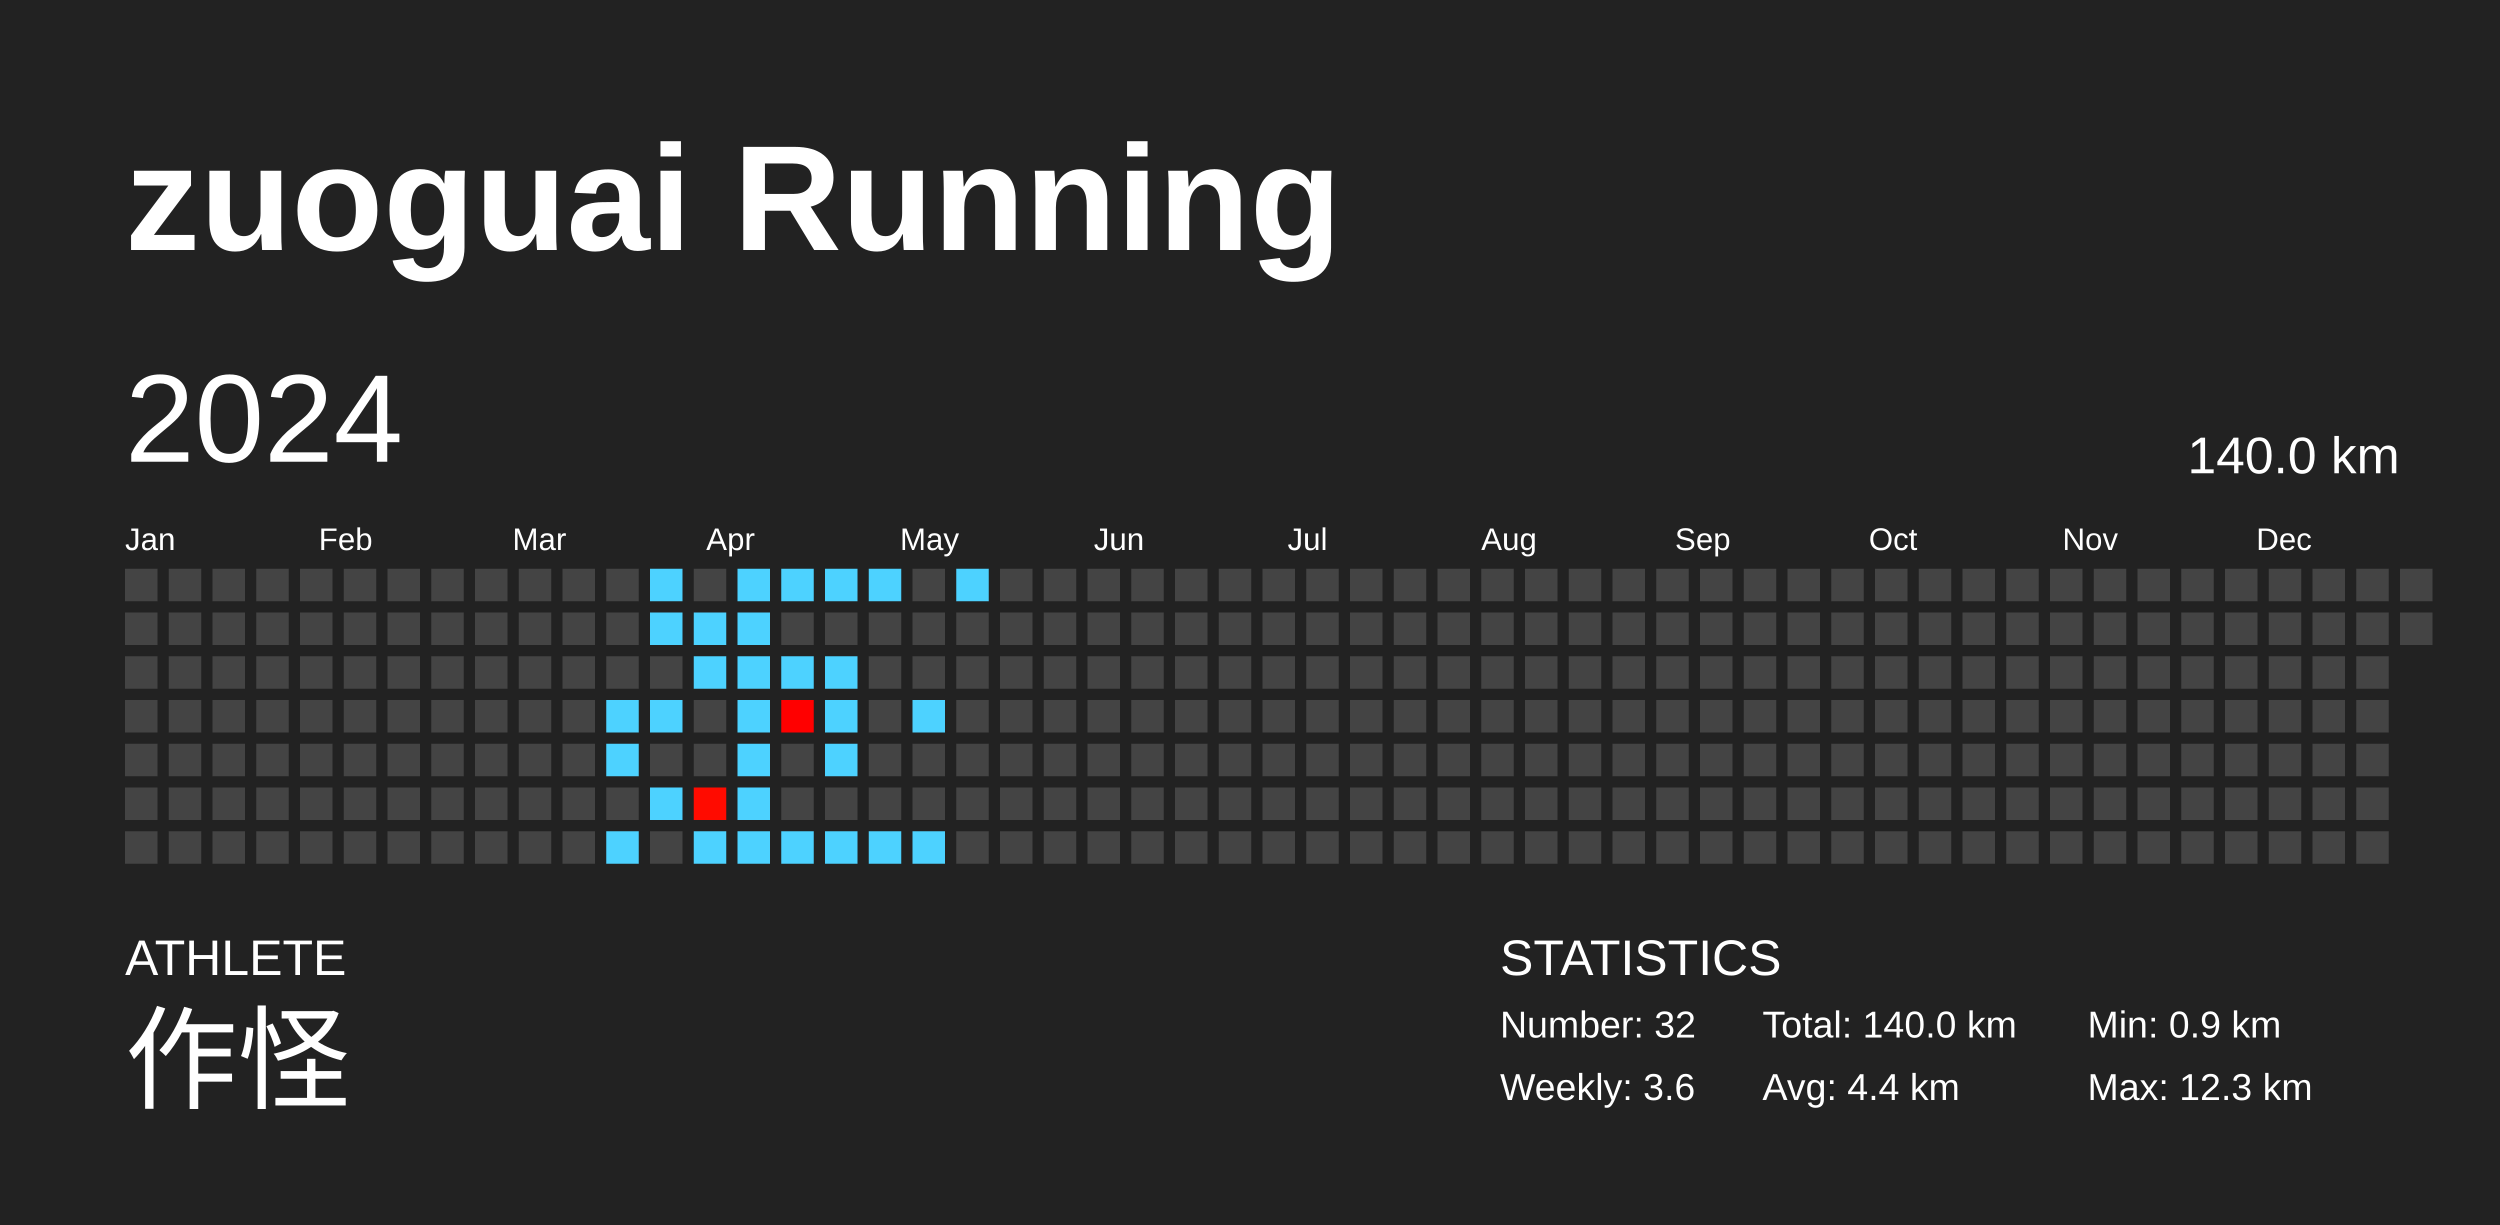
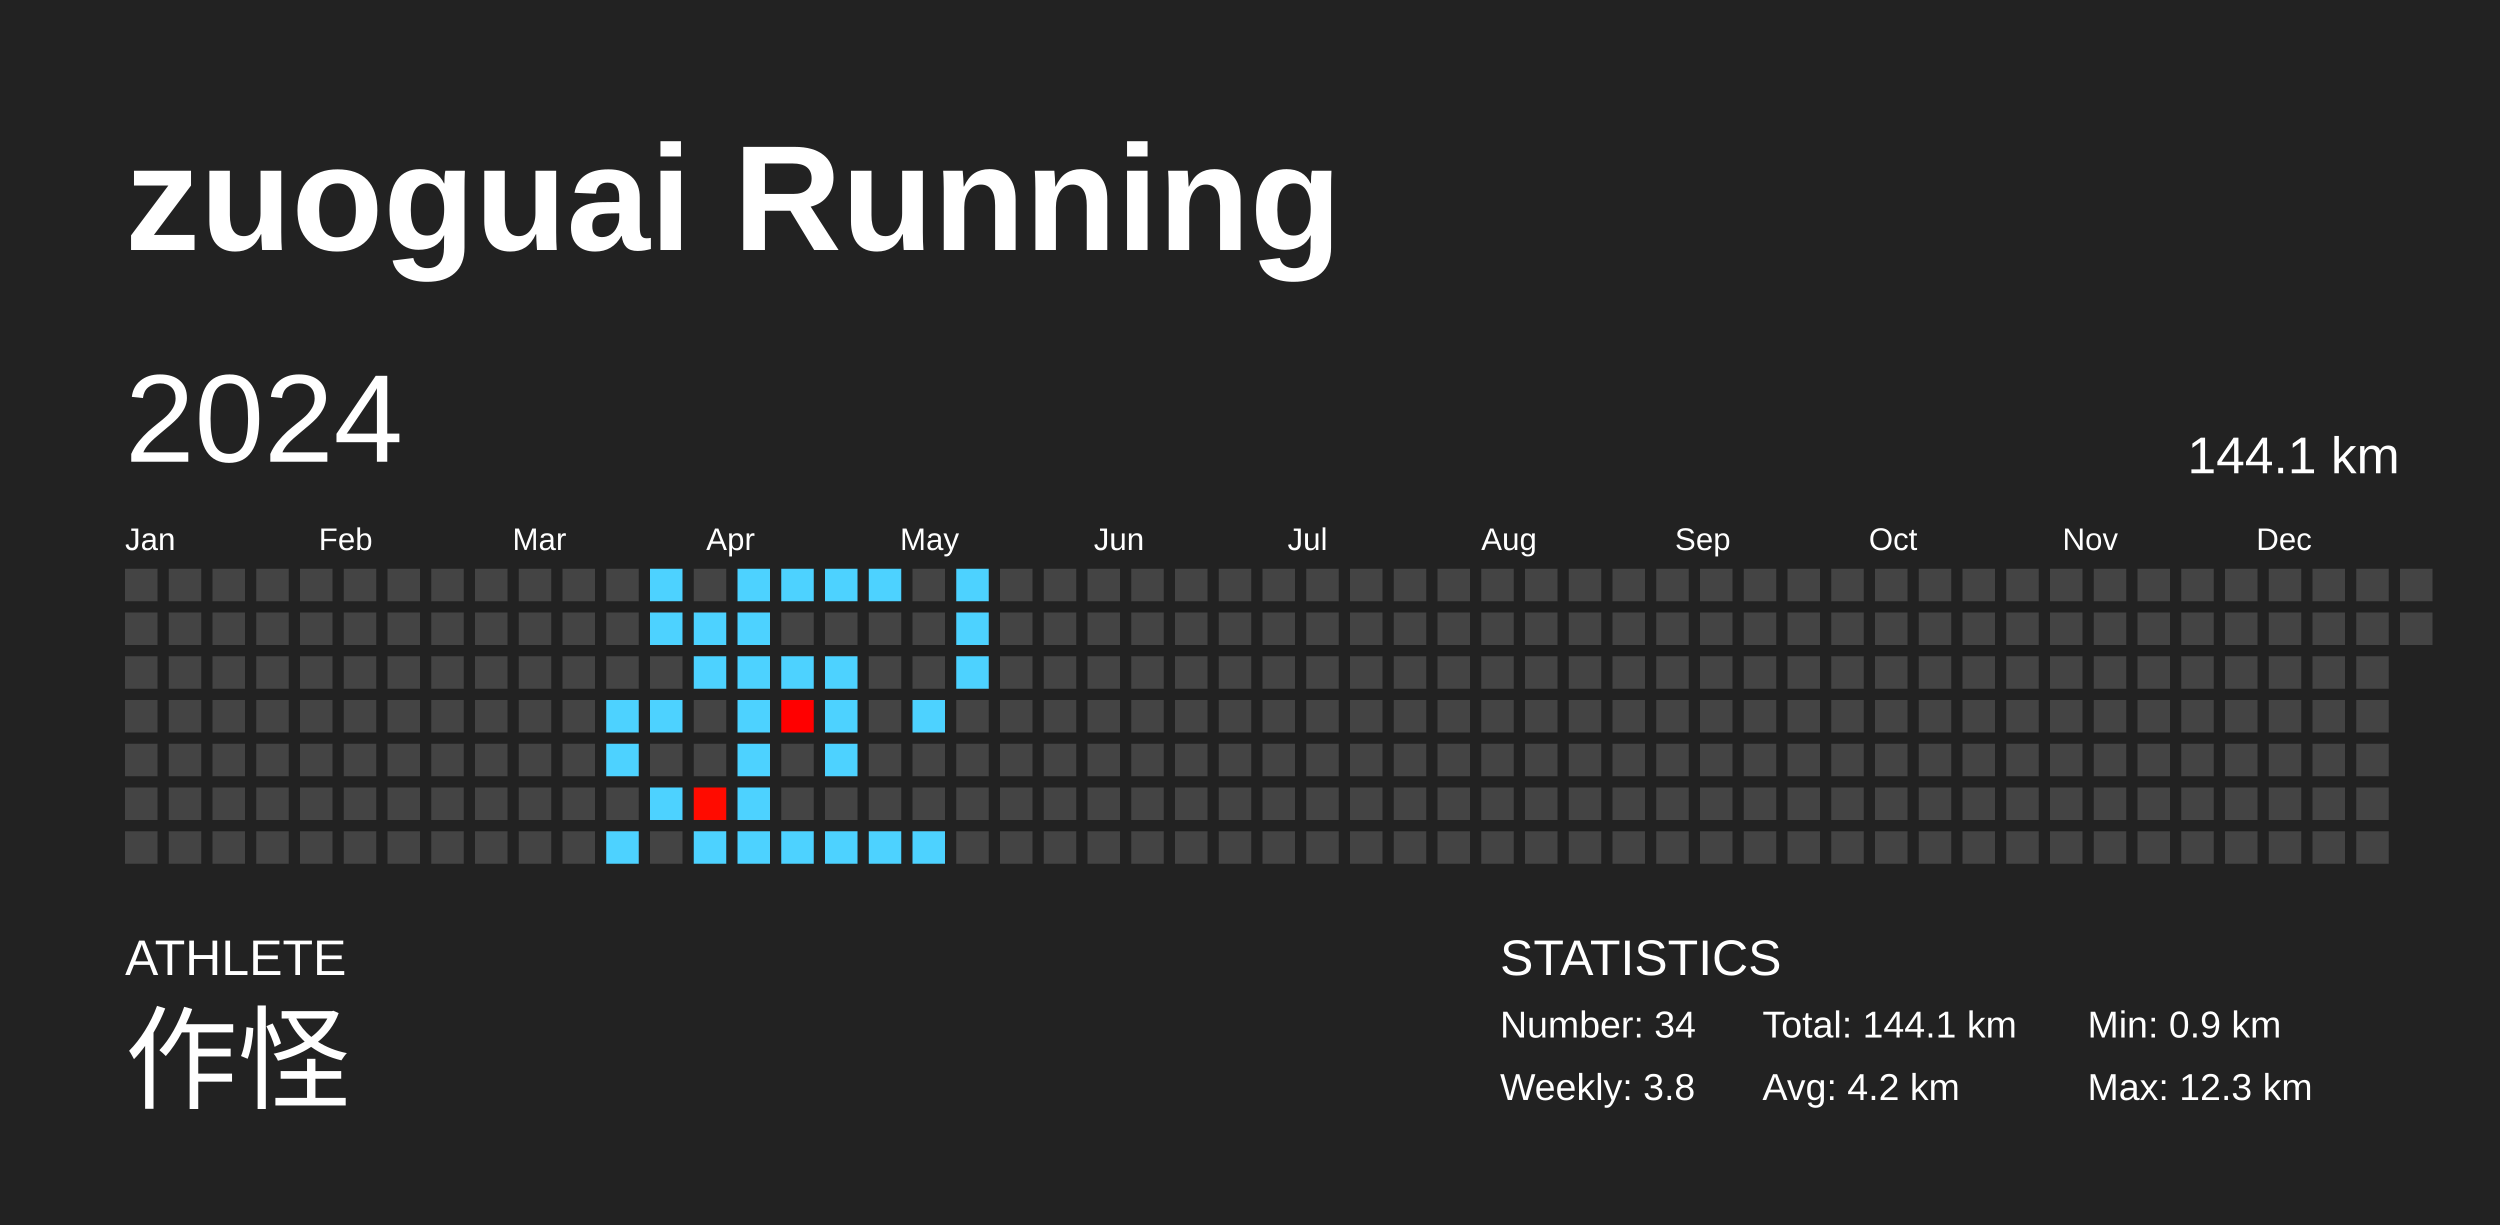
<svg xmlns="http://www.w3.org/2000/svg" baseProfile="full" height="98mm" version="1.1" viewBox="0,0,200,98" width="200mm">
  <defs />
  <rect fill="#222222" height="98" width="200" x="0" y="0" />
  <text fill="#FFFFFF" style="font-size:12px; font-family:Arial; font-weight:bold;" x="10" y="20">zuoguai Running</text>
  <text fill="#FFFFFF" style="font-size:4px; font-family:Arial" x="10" y="78">ATHLETE</text>
  <text fill="#FFFFFF" style="font-size:9px; font-family:Arial" x="10" y="88">作怪</text>
  <text fill="#FFFFFF" style="font-size:4px; font-family:Arial" x="120" y="78">STATISTICS</text>
-   <text fill="#FFFFFF" style="font-size:3px; font-family:Arial" x="120" y="83">Number: 32</text>
-   <text fill="#FFFFFF" style="font-size:3px; font-family:Arial" x="120" y="88">Weekly: 3.6</text>
-   <text fill="#FFFFFF" style="font-size:3px; font-family:Arial" x="141" y="83">Total: 140.0 km</text>
-   <text fill="#FFFFFF" style="font-size:3px; font-family:Arial" x="141" y="88">Avg: 4.4 km</text>
+   <text fill="#FFFFFF" style="font-size:3px; font-family:Arial" x="120" y="83">Number: 34</text>
+   <text fill="#FFFFFF" style="font-size:3px; font-family:Arial" x="120" y="88">Weekly: 3.8</text>
+   <text fill="#FFFFFF" style="font-size:3px; font-family:Arial" x="141" y="83">Total: 144.1 km</text>
+   <text fill="#FFFFFF" style="font-size:3px; font-family:Arial" x="141" y="88">Avg: 4.2 km</text>
  <text fill="#FFFFFF" style="font-size:3px; font-family:Arial" x="167" y="83">Min: 0.9 km</text>
  <text fill="#FFFFFF" style="font-size:3px; font-family:Arial" x="167" y="88">Max: 12.3 km</text>
  <text dominant-baseline="hanging" fill="#FFFFFF" style="font-size:10.0px; font-family:Arial;" x="10" y="30">2024</text>
-   <text dominant-baseline="hanging" fill="#FFFFFF" style="font-size:4.125px; font-family:Arial;" x="175" y="35">140.0 km</text>
+   <text dominant-baseline="hanging" fill="#FFFFFF" style="font-size:4.125px; font-family:Arial;" x="175" y="35">144.1 km</text>
  <text fill="#FFFFFF" style="font-size:2.5px; font-family:Arial" x="10.0" y="44">Jan</text>
  <text fill="#FFFFFF" style="font-size:2.5px; font-family:Arial" x="25.5" y="44">Feb</text>
  <text fill="#FFFFFF" style="font-size:2.5px; font-family:Arial" x="41.0" y="44">Mar</text>
  <text fill="#FFFFFF" style="font-size:2.5px; font-family:Arial" x="56.5" y="44">Apr</text>
  <text fill="#FFFFFF" style="font-size:2.5px; font-family:Arial" x="72.0" y="44">May</text>
  <text fill="#FFFFFF" style="font-size:2.5px; font-family:Arial" x="87.5" y="44">Jun</text>
  <text fill="#FFFFFF" style="font-size:2.5px; font-family:Arial" x="103.0" y="44">Jul</text>
  <text fill="#FFFFFF" style="font-size:2.5px; font-family:Arial" x="118.5" y="44">Aug</text>
  <text fill="#FFFFFF" style="font-size:2.5px; font-family:Arial" x="134.0" y="44">Sep</text>
  <text fill="#FFFFFF" style="font-size:2.5px; font-family:Arial" x="149.5" y="44">Oct</text>
  <text fill="#FFFFFF" style="font-size:2.5px; font-family:Arial" x="165.0" y="44">Nov</text>
  <text fill="#FFFFFF" style="font-size:2.5px; font-family:Arial" x="180.5" y="44">Dec</text>
  <rect fill="#444444" height="2.6" width="2.6" x="10.0" y="45.5" />
  <rect fill="#444444" height="2.6" width="2.6" x="10.0" y="49.0" />
  <rect fill="#444444" height="2.6" width="2.6" x="10.0" y="52.5" />
  <rect fill="#444444" height="2.6" width="2.6" x="10.0" y="56.0" />
  <rect fill="#444444" height="2.6" width="2.6" x="10.0" y="59.5" />
  <rect fill="#444444" height="2.6" width="2.6" x="10.0" y="63.0" />
  <rect fill="#444444" height="2.6" width="2.6" x="10.0" y="66.5" />
  <rect fill="#444444" height="2.6" width="2.6" x="13.5" y="45.5" />
  <rect fill="#444444" height="2.6" width="2.6" x="13.5" y="49.0" />
  <rect fill="#444444" height="2.6" width="2.6" x="13.5" y="52.5" />
  <rect fill="#444444" height="2.6" width="2.6" x="13.5" y="56.0" />
  <rect fill="#444444" height="2.6" width="2.6" x="13.5" y="59.5" />
  <rect fill="#444444" height="2.6" width="2.6" x="13.5" y="63.0" />
  <rect fill="#444444" height="2.6" width="2.6" x="13.5" y="66.5" />
  <rect fill="#444444" height="2.6" width="2.6" x="17.0" y="45.5" />
  <rect fill="#444444" height="2.6" width="2.6" x="17.0" y="49.0" />
  <rect fill="#444444" height="2.6" width="2.6" x="17.0" y="52.5" />
  <rect fill="#444444" height="2.6" width="2.6" x="17.0" y="56.0" />
  <rect fill="#444444" height="2.6" width="2.6" x="17.0" y="59.5" />
  <rect fill="#444444" height="2.6" width="2.6" x="17.0" y="63.0" />
  <rect fill="#444444" height="2.6" width="2.6" x="17.0" y="66.5" />
  <rect fill="#444444" height="2.6" width="2.6" x="20.5" y="45.5" />
  <rect fill="#444444" height="2.6" width="2.6" x="20.5" y="49.0" />
  <rect fill="#444444" height="2.6" width="2.6" x="20.5" y="52.5" />
  <rect fill="#444444" height="2.6" width="2.6" x="20.5" y="56.0" />
  <rect fill="#444444" height="2.6" width="2.6" x="20.5" y="59.5" />
  <rect fill="#444444" height="2.6" width="2.6" x="20.5" y="63.0" />
  <rect fill="#444444" height="2.6" width="2.6" x="20.5" y="66.5" />
  <rect fill="#444444" height="2.6" width="2.6" x="24.0" y="45.5" />
  <rect fill="#444444" height="2.6" width="2.6" x="24.0" y="49.0" />
  <rect fill="#444444" height="2.6" width="2.6" x="24.0" y="52.5" />
  <rect fill="#444444" height="2.6" width="2.6" x="24.0" y="56.0" />
  <rect fill="#444444" height="2.6" width="2.6" x="24.0" y="59.5" />
  <rect fill="#444444" height="2.6" width="2.6" x="24.0" y="63.0" />
  <rect fill="#444444" height="2.6" width="2.6" x="24.0" y="66.5" />
  <rect fill="#444444" height="2.6" width="2.6" x="27.5" y="45.5" />
  <rect fill="#444444" height="2.6" width="2.6" x="27.5" y="49.0" />
  <rect fill="#444444" height="2.6" width="2.6" x="27.5" y="52.5" />
  <rect fill="#444444" height="2.6" width="2.6" x="27.5" y="56.0" />
  <rect fill="#444444" height="2.6" width="2.6" x="27.5" y="59.5" />
  <rect fill="#444444" height="2.6" width="2.6" x="27.5" y="63.0" />
  <rect fill="#444444" height="2.6" width="2.6" x="27.5" y="66.5" />
  <rect fill="#444444" height="2.6" width="2.6" x="31.0" y="45.5" />
  <rect fill="#444444" height="2.6" width="2.6" x="31.0" y="49.0" />
  <rect fill="#444444" height="2.6" width="2.6" x="31.0" y="52.5" />
  <rect fill="#444444" height="2.6" width="2.6" x="31.0" y="56.0" />
  <rect fill="#444444" height="2.6" width="2.6" x="31.0" y="59.5" />
  <rect fill="#444444" height="2.6" width="2.6" x="31.0" y="63.0" />
  <rect fill="#444444" height="2.6" width="2.6" x="31.0" y="66.5" />
  <rect fill="#444444" height="2.6" width="2.6" x="34.5" y="45.5" />
  <rect fill="#444444" height="2.6" width="2.6" x="34.5" y="49.0" />
  <rect fill="#444444" height="2.6" width="2.6" x="34.5" y="52.5" />
  <rect fill="#444444" height="2.6" width="2.6" x="34.5" y="56.0" />
  <rect fill="#444444" height="2.6" width="2.6" x="34.5" y="59.5" />
  <rect fill="#444444" height="2.6" width="2.6" x="34.5" y="63.0" />
  <rect fill="#444444" height="2.6" width="2.6" x="34.5" y="66.5" />
  <rect fill="#444444" height="2.6" width="2.6" x="38.0" y="45.5" />
  <rect fill="#444444" height="2.6" width="2.6" x="38.0" y="49.0" />
  <rect fill="#444444" height="2.6" width="2.6" x="38.0" y="52.5" />
  <rect fill="#444444" height="2.6" width="2.6" x="38.0" y="56.0" />
  <rect fill="#444444" height="2.6" width="2.6" x="38.0" y="59.5" />
  <rect fill="#444444" height="2.6" width="2.6" x="38.0" y="63.0" />
  <rect fill="#444444" height="2.6" width="2.6" x="38.0" y="66.5" />
  <rect fill="#444444" height="2.6" width="2.6" x="41.5" y="45.5" />
  <rect fill="#444444" height="2.6" width="2.6" x="41.5" y="49.0" />
  <rect fill="#444444" height="2.6" width="2.6" x="41.5" y="52.5" />
  <rect fill="#444444" height="2.6" width="2.6" x="41.5" y="56.0" />
  <rect fill="#444444" height="2.6" width="2.6" x="41.5" y="59.5" />
  <rect fill="#444444" height="2.6" width="2.6" x="41.5" y="63.0" />
  <rect fill="#444444" height="2.6" width="2.6" x="41.5" y="66.5" />
  <rect fill="#444444" height="2.6" width="2.6" x="45.0" y="45.5" />
  <rect fill="#444444" height="2.6" width="2.6" x="45.0" y="49.0" />
  <rect fill="#444444" height="2.6" width="2.6" x="45.0" y="52.5" />
  <rect fill="#444444" height="2.6" width="2.6" x="45.0" y="56.0" />
  <rect fill="#444444" height="2.6" width="2.6" x="45.0" y="59.5" />
  <rect fill="#444444" height="2.6" width="2.6" x="45.0" y="63.0" />
  <rect fill="#444444" height="2.6" width="2.6" x="45.0" y="66.5" />
  <rect fill="#444444" height="2.6" width="2.6" x="48.5" y="45.5" />
  <rect fill="#444444" height="2.6" width="2.6" x="48.5" y="49.0" />
  <rect fill="#444444" height="2.6" width="2.6" x="48.5" y="52.5" />
  <rect fill="#4dd2ff" height="2.6" width="2.6" x="48.5" y="56.0" />
  <rect fill="#4dd2ff" height="2.6" width="2.6" x="48.5" y="59.5" />
  <rect fill="#444444" height="2.6" width="2.6" x="48.5" y="63.0" />
  <rect fill="#4dd2ff" height="2.6" width="2.6" x="48.5" y="66.5" />
  <rect fill="#4dd2ff" height="2.6" width="2.6" x="52.0" y="45.5" />
  <rect fill="#4dd2ff" height="2.6" width="2.6" x="52.0" y="49.0" />
  <rect fill="#444444" height="2.6" width="2.6" x="52.0" y="52.5" />
  <rect fill="#4dd2ff" height="2.6" width="2.6" x="52.0" y="56.0" />
  <rect fill="#444444" height="2.6" width="2.6" x="52.0" y="59.5" />
  <rect fill="#4dd2ff" height="2.6" width="2.6" x="52.0" y="63.0" />
  <rect fill="#444444" height="2.6" width="2.6" x="52.0" y="66.5" />
  <rect fill="#444444" height="2.6" width="2.6" x="55.5" y="45.5" />
  <rect fill="#4dd2ff" height="2.6" width="2.6" x="55.5" y="49.0" />
  <rect fill="#4dd2ff" height="2.6" width="2.6" x="55.5" y="52.5" />
  <rect fill="#444444" height="2.6" width="2.6" x="55.5" y="56.0" />
  <rect fill="#444444" height="2.6" width="2.6" x="55.5" y="59.5" />
  <rect fill="#ff0b00" height="2.6" width="2.6" x="55.5" y="63.0" />
  <rect fill="#4dd2ff" height="2.6" width="2.6" x="55.5" y="66.5" />
  <rect fill="#4dd2ff" height="2.6" width="2.6" x="59.0" y="45.5" />
  <rect fill="#4dd2ff" height="2.6" width="2.6" x="59.0" y="49.0" />
  <rect fill="#4dd2ff" height="2.6" width="2.6" x="59.0" y="52.5" />
  <rect fill="#4dd2ff" height="2.6" width="2.6" x="59.0" y="56.0" />
  <rect fill="#4dd2ff" height="2.6" width="2.6" x="59.0" y="59.5" />
  <rect fill="#4dd2ff" height="2.6" width="2.6" x="59.0" y="63.0" />
  <rect fill="#4dd2ff" height="2.6" width="2.6" x="59.0" y="66.5" />
  <rect fill="#4dd2ff" height="2.6" width="2.6" x="62.5" y="45.5" />
  <rect fill="#444444" height="2.6" width="2.6" x="62.5" y="49.0" />
  <rect fill="#4dd2ff" height="2.6" width="2.6" x="62.5" y="52.5" />
  <rect fill="#ff0000" height="2.6" width="2.6" x="62.5" y="56.0" />
  <rect fill="#444444" height="2.6" width="2.6" x="62.5" y="59.5" />
  <rect fill="#444444" height="2.6" width="2.6" x="62.5" y="63.0" />
  <rect fill="#4dd2ff" height="2.6" width="2.6" x="62.5" y="66.5" />
  <rect fill="#4dd2ff" height="2.6" width="2.6" x="66.0" y="45.5" />
  <rect fill="#444444" height="2.6" width="2.6" x="66.0" y="49.0" />
  <rect fill="#4dd2ff" height="2.6" width="2.6" x="66.0" y="52.5" />
  <rect fill="#4dd2ff" height="2.6" width="2.6" x="66.0" y="56.0" />
  <rect fill="#4dd2ff" height="2.6" width="2.6" x="66.0" y="59.5" />
  <rect fill="#444444" height="2.6" width="2.6" x="66.0" y="63.0" />
  <rect fill="#4dd2ff" height="2.6" width="2.6" x="66.0" y="66.5" />
  <rect fill="#4dd2ff" height="2.6" width="2.6" x="69.5" y="45.5" />
  <rect fill="#444444" height="2.6" width="2.6" x="69.5" y="49.0" />
  <rect fill="#444444" height="2.6" width="2.6" x="69.5" y="52.5" />
  <rect fill="#444444" height="2.6" width="2.6" x="69.5" y="56.0" />
  <rect fill="#444444" height="2.6" width="2.6" x="69.5" y="59.5" />
  <rect fill="#444444" height="2.6" width="2.6" x="69.5" y="63.0" />
  <rect fill="#4dd2ff" height="2.6" width="2.6" x="69.5" y="66.5" />
  <rect fill="#444444" height="2.6" width="2.6" x="73.0" y="45.5" />
  <rect fill="#444444" height="2.6" width="2.6" x="73.0" y="49.0" />
  <rect fill="#444444" height="2.6" width="2.6" x="73.0" y="52.5" />
  <rect fill="#4dd2ff" height="2.6" width="2.6" x="73.0" y="56.0" />
  <rect fill="#444444" height="2.6" width="2.6" x="73.0" y="59.5" />
  <rect fill="#444444" height="2.6" width="2.6" x="73.0" y="63.0" />
  <rect fill="#4dd2ff" height="2.6" width="2.6" x="73.0" y="66.5" />
  <rect fill="#4dd2ff" height="2.6" width="2.6" x="76.5" y="45.5" />
-   <rect fill="#444444" height="2.6" width="2.6" x="76.5" y="49.0" />
-   <rect fill="#444444" height="2.6" width="2.6" x="76.5" y="52.5" />
+   <rect fill="#4dd2ff" height="2.6" width="2.6" x="76.5" y="49.0" />
+   <rect fill="#4dd2ff" height="2.6" width="2.6" x="76.5" y="52.5" />
  <rect fill="#444444" height="2.6" width="2.6" x="76.5" y="56.0" />
  <rect fill="#444444" height="2.6" width="2.6" x="76.5" y="59.5" />
  <rect fill="#444444" height="2.6" width="2.6" x="76.5" y="63.0" />
  <rect fill="#444444" height="2.6" width="2.6" x="76.5" y="66.5" />
  <rect fill="#444444" height="2.6" width="2.6" x="80.0" y="45.5" />
  <rect fill="#444444" height="2.6" width="2.6" x="80.0" y="49.0" />
  <rect fill="#444444" height="2.6" width="2.6" x="80.0" y="52.5" />
  <rect fill="#444444" height="2.6" width="2.6" x="80.0" y="56.0" />
  <rect fill="#444444" height="2.6" width="2.6" x="80.0" y="59.5" />
  <rect fill="#444444" height="2.6" width="2.6" x="80.0" y="63.0" />
  <rect fill="#444444" height="2.6" width="2.6" x="80.0" y="66.5" />
  <rect fill="#444444" height="2.6" width="2.6" x="83.5" y="45.5" />
  <rect fill="#444444" height="2.6" width="2.6" x="83.5" y="49.0" />
  <rect fill="#444444" height="2.6" width="2.6" x="83.5" y="52.5" />
  <rect fill="#444444" height="2.6" width="2.6" x="83.5" y="56.0" />
  <rect fill="#444444" height="2.6" width="2.6" x="83.5" y="59.5" />
  <rect fill="#444444" height="2.6" width="2.6" x="83.5" y="63.0" />
  <rect fill="#444444" height="2.6" width="2.6" x="83.5" y="66.5" />
  <rect fill="#444444" height="2.6" width="2.6" x="87.0" y="45.5" />
  <rect fill="#444444" height="2.6" width="2.6" x="87.0" y="49.0" />
  <rect fill="#444444" height="2.6" width="2.6" x="87.0" y="52.5" />
  <rect fill="#444444" height="2.6" width="2.6" x="87.0" y="56.0" />
  <rect fill="#444444" height="2.6" width="2.6" x="87.0" y="59.5" />
  <rect fill="#444444" height="2.6" width="2.6" x="87.0" y="63.0" />
  <rect fill="#444444" height="2.6" width="2.6" x="87.0" y="66.5" />
  <rect fill="#444444" height="2.6" width="2.6" x="90.5" y="45.5" />
  <rect fill="#444444" height="2.6" width="2.6" x="90.5" y="49.0" />
  <rect fill="#444444" height="2.6" width="2.6" x="90.5" y="52.5" />
  <rect fill="#444444" height="2.6" width="2.6" x="90.5" y="56.0" />
  <rect fill="#444444" height="2.6" width="2.6" x="90.5" y="59.5" />
  <rect fill="#444444" height="2.6" width="2.6" x="90.5" y="63.0" />
  <rect fill="#444444" height="2.6" width="2.6" x="90.5" y="66.5" />
  <rect fill="#444444" height="2.6" width="2.6" x="94.0" y="45.5" />
  <rect fill="#444444" height="2.6" width="2.6" x="94.0" y="49.0" />
  <rect fill="#444444" height="2.6" width="2.6" x="94.0" y="52.5" />
  <rect fill="#444444" height="2.6" width="2.6" x="94.0" y="56.0" />
  <rect fill="#444444" height="2.6" width="2.6" x="94.0" y="59.5" />
  <rect fill="#444444" height="2.6" width="2.6" x="94.0" y="63.0" />
  <rect fill="#444444" height="2.6" width="2.6" x="94.0" y="66.5" />
  <rect fill="#444444" height="2.6" width="2.6" x="97.5" y="45.5" />
  <rect fill="#444444" height="2.6" width="2.6" x="97.5" y="49.0" />
  <rect fill="#444444" height="2.6" width="2.6" x="97.5" y="52.5" />
  <rect fill="#444444" height="2.6" width="2.6" x="97.5" y="56.0" />
  <rect fill="#444444" height="2.6" width="2.6" x="97.5" y="59.5" />
  <rect fill="#444444" height="2.6" width="2.6" x="97.5" y="63.0" />
  <rect fill="#444444" height="2.6" width="2.6" x="97.5" y="66.5" />
  <rect fill="#444444" height="2.6" width="2.6" x="101.0" y="45.5" />
  <rect fill="#444444" height="2.6" width="2.6" x="101.0" y="49.0" />
  <rect fill="#444444" height="2.6" width="2.6" x="101.0" y="52.5" />
  <rect fill="#444444" height="2.6" width="2.6" x="101.0" y="56.0" />
  <rect fill="#444444" height="2.6" width="2.6" x="101.0" y="59.5" />
  <rect fill="#444444" height="2.6" width="2.6" x="101.0" y="63.0" />
  <rect fill="#444444" height="2.6" width="2.6" x="101.0" y="66.5" />
  <rect fill="#444444" height="2.6" width="2.6" x="104.5" y="45.5" />
  <rect fill="#444444" height="2.6" width="2.6" x="104.5" y="49.0" />
  <rect fill="#444444" height="2.6" width="2.6" x="104.5" y="52.5" />
  <rect fill="#444444" height="2.6" width="2.6" x="104.5" y="56.0" />
  <rect fill="#444444" height="2.6" width="2.6" x="104.5" y="59.5" />
  <rect fill="#444444" height="2.6" width="2.6" x="104.5" y="63.0" />
  <rect fill="#444444" height="2.6" width="2.6" x="104.5" y="66.5" />
  <rect fill="#444444" height="2.6" width="2.6" x="108.0" y="45.5" />
  <rect fill="#444444" height="2.6" width="2.6" x="108.0" y="49.0" />
  <rect fill="#444444" height="2.6" width="2.6" x="108.0" y="52.5" />
  <rect fill="#444444" height="2.6" width="2.6" x="108.0" y="56.0" />
  <rect fill="#444444" height="2.6" width="2.6" x="108.0" y="59.5" />
  <rect fill="#444444" height="2.6" width="2.6" x="108.0" y="63.0" />
  <rect fill="#444444" height="2.6" width="2.6" x="108.0" y="66.5" />
  <rect fill="#444444" height="2.6" width="2.6" x="111.5" y="45.5" />
  <rect fill="#444444" height="2.6" width="2.6" x="111.5" y="49.0" />
  <rect fill="#444444" height="2.6" width="2.6" x="111.5" y="52.5" />
  <rect fill="#444444" height="2.6" width="2.6" x="111.5" y="56.0" />
  <rect fill="#444444" height="2.6" width="2.6" x="111.5" y="59.5" />
  <rect fill="#444444" height="2.6" width="2.6" x="111.5" y="63.0" />
  <rect fill="#444444" height="2.6" width="2.6" x="111.5" y="66.5" />
  <rect fill="#444444" height="2.6" width="2.6" x="115.0" y="45.5" />
  <rect fill="#444444" height="2.6" width="2.6" x="115.0" y="49.0" />
  <rect fill="#444444" height="2.6" width="2.6" x="115.0" y="52.5" />
  <rect fill="#444444" height="2.6" width="2.6" x="115.0" y="56.0" />
  <rect fill="#444444" height="2.6" width="2.6" x="115.0" y="59.5" />
  <rect fill="#444444" height="2.6" width="2.6" x="115.0" y="63.0" />
  <rect fill="#444444" height="2.6" width="2.6" x="115.0" y="66.5" />
  <rect fill="#444444" height="2.6" width="2.6" x="118.5" y="45.5" />
  <rect fill="#444444" height="2.6" width="2.6" x="118.5" y="49.0" />
  <rect fill="#444444" height="2.6" width="2.6" x="118.5" y="52.5" />
  <rect fill="#444444" height="2.6" width="2.6" x="118.5" y="56.0" />
  <rect fill="#444444" height="2.6" width="2.6" x="118.5" y="59.5" />
  <rect fill="#444444" height="2.6" width="2.6" x="118.5" y="63.0" />
  <rect fill="#444444" height="2.6" width="2.6" x="118.5" y="66.5" />
  <rect fill="#444444" height="2.6" width="2.6" x="122.0" y="45.5" />
  <rect fill="#444444" height="2.6" width="2.6" x="122.0" y="49.0" />
  <rect fill="#444444" height="2.6" width="2.6" x="122.0" y="52.5" />
  <rect fill="#444444" height="2.6" width="2.6" x="122.0" y="56.0" />
  <rect fill="#444444" height="2.6" width="2.6" x="122.0" y="59.5" />
  <rect fill="#444444" height="2.6" width="2.6" x="122.0" y="63.0" />
  <rect fill="#444444" height="2.6" width="2.6" x="122.0" y="66.5" />
  <rect fill="#444444" height="2.6" width="2.6" x="125.5" y="45.5" />
  <rect fill="#444444" height="2.6" width="2.6" x="125.5" y="49.0" />
  <rect fill="#444444" height="2.6" width="2.6" x="125.5" y="52.5" />
  <rect fill="#444444" height="2.6" width="2.6" x="125.5" y="56.0" />
  <rect fill="#444444" height="2.6" width="2.6" x="125.5" y="59.5" />
  <rect fill="#444444" height="2.6" width="2.6" x="125.5" y="63.0" />
  <rect fill="#444444" height="2.6" width="2.6" x="125.5" y="66.5" />
  <rect fill="#444444" height="2.6" width="2.6" x="129.0" y="45.5" />
  <rect fill="#444444" height="2.6" width="2.6" x="129.0" y="49.0" />
  <rect fill="#444444" height="2.6" width="2.6" x="129.0" y="52.5" />
  <rect fill="#444444" height="2.6" width="2.6" x="129.0" y="56.0" />
  <rect fill="#444444" height="2.6" width="2.6" x="129.0" y="59.5" />
  <rect fill="#444444" height="2.6" width="2.6" x="129.0" y="63.0" />
  <rect fill="#444444" height="2.6" width="2.6" x="129.0" y="66.5" />
  <rect fill="#444444" height="2.6" width="2.6" x="132.5" y="45.5" />
  <rect fill="#444444" height="2.6" width="2.6" x="132.5" y="49.0" />
  <rect fill="#444444" height="2.6" width="2.6" x="132.5" y="52.5" />
  <rect fill="#444444" height="2.6" width="2.6" x="132.5" y="56.0" />
  <rect fill="#444444" height="2.6" width="2.6" x="132.5" y="59.5" />
  <rect fill="#444444" height="2.6" width="2.6" x="132.5" y="63.0" />
  <rect fill="#444444" height="2.6" width="2.6" x="132.5" y="66.5" />
  <rect fill="#444444" height="2.6" width="2.6" x="136.0" y="45.5" />
  <rect fill="#444444" height="2.6" width="2.6" x="136.0" y="49.0" />
  <rect fill="#444444" height="2.6" width="2.6" x="136.0" y="52.5" />
  <rect fill="#444444" height="2.6" width="2.6" x="136.0" y="56.0" />
  <rect fill="#444444" height="2.6" width="2.6" x="136.0" y="59.5" />
  <rect fill="#444444" height="2.6" width="2.6" x="136.0" y="63.0" />
  <rect fill="#444444" height="2.6" width="2.6" x="136.0" y="66.5" />
  <rect fill="#444444" height="2.6" width="2.6" x="139.5" y="45.5" />
  <rect fill="#444444" height="2.6" width="2.6" x="139.5" y="49.0" />
  <rect fill="#444444" height="2.6" width="2.6" x="139.5" y="52.5" />
  <rect fill="#444444" height="2.6" width="2.6" x="139.5" y="56.0" />
  <rect fill="#444444" height="2.6" width="2.6" x="139.5" y="59.5" />
  <rect fill="#444444" height="2.6" width="2.6" x="139.5" y="63.0" />
  <rect fill="#444444" height="2.6" width="2.6" x="139.5" y="66.5" />
  <rect fill="#444444" height="2.6" width="2.6" x="143.0" y="45.5" />
  <rect fill="#444444" height="2.6" width="2.6" x="143.0" y="49.0" />
  <rect fill="#444444" height="2.6" width="2.6" x="143.0" y="52.5" />
  <rect fill="#444444" height="2.6" width="2.6" x="143.0" y="56.0" />
  <rect fill="#444444" height="2.6" width="2.6" x="143.0" y="59.5" />
  <rect fill="#444444" height="2.6" width="2.6" x="143.0" y="63.0" />
  <rect fill="#444444" height="2.6" width="2.6" x="143.0" y="66.5" />
  <rect fill="#444444" height="2.6" width="2.6" x="146.5" y="45.5" />
  <rect fill="#444444" height="2.6" width="2.6" x="146.5" y="49.0" />
  <rect fill="#444444" height="2.6" width="2.6" x="146.5" y="52.5" />
  <rect fill="#444444" height="2.6" width="2.6" x="146.5" y="56.0" />
  <rect fill="#444444" height="2.6" width="2.6" x="146.5" y="59.5" />
  <rect fill="#444444" height="2.6" width="2.6" x="146.5" y="63.0" />
  <rect fill="#444444" height="2.6" width="2.6" x="146.5" y="66.5" />
  <rect fill="#444444" height="2.6" width="2.6" x="150.0" y="45.5" />
  <rect fill="#444444" height="2.6" width="2.6" x="150.0" y="49.0" />
  <rect fill="#444444" height="2.6" width="2.6" x="150.0" y="52.5" />
  <rect fill="#444444" height="2.6" width="2.6" x="150.0" y="56.0" />
  <rect fill="#444444" height="2.6" width="2.6" x="150.0" y="59.5" />
  <rect fill="#444444" height="2.6" width="2.6" x="150.0" y="63.0" />
  <rect fill="#444444" height="2.6" width="2.6" x="150.0" y="66.5" />
  <rect fill="#444444" height="2.6" width="2.6" x="153.5" y="45.5" />
  <rect fill="#444444" height="2.6" width="2.6" x="153.5" y="49.0" />
  <rect fill="#444444" height="2.6" width="2.6" x="153.5" y="52.5" />
  <rect fill="#444444" height="2.6" width="2.6" x="153.5" y="56.0" />
  <rect fill="#444444" height="2.6" width="2.6" x="153.5" y="59.5" />
  <rect fill="#444444" height="2.6" width="2.6" x="153.5" y="63.0" />
  <rect fill="#444444" height="2.6" width="2.6" x="153.5" y="66.5" />
  <rect fill="#444444" height="2.6" width="2.6" x="157.0" y="45.5" />
  <rect fill="#444444" height="2.6" width="2.6" x="157.0" y="49.0" />
  <rect fill="#444444" height="2.6" width="2.6" x="157.0" y="52.5" />
  <rect fill="#444444" height="2.6" width="2.6" x="157.0" y="56.0" />
  <rect fill="#444444" height="2.6" width="2.6" x="157.0" y="59.5" />
  <rect fill="#444444" height="2.6" width="2.6" x="157.0" y="63.0" />
  <rect fill="#444444" height="2.6" width="2.6" x="157.0" y="66.5" />
  <rect fill="#444444" height="2.6" width="2.6" x="160.5" y="45.5" />
  <rect fill="#444444" height="2.6" width="2.6" x="160.5" y="49.0" />
  <rect fill="#444444" height="2.6" width="2.6" x="160.5" y="52.5" />
  <rect fill="#444444" height="2.6" width="2.6" x="160.5" y="56.0" />
  <rect fill="#444444" height="2.6" width="2.6" x="160.5" y="59.5" />
  <rect fill="#444444" height="2.6" width="2.6" x="160.5" y="63.0" />
  <rect fill="#444444" height="2.6" width="2.6" x="160.5" y="66.5" />
  <rect fill="#444444" height="2.6" width="2.6" x="164.0" y="45.5" />
  <rect fill="#444444" height="2.6" width="2.6" x="164.0" y="49.0" />
  <rect fill="#444444" height="2.6" width="2.6" x="164.0" y="52.5" />
  <rect fill="#444444" height="2.6" width="2.6" x="164.0" y="56.0" />
  <rect fill="#444444" height="2.6" width="2.6" x="164.0" y="59.5" />
  <rect fill="#444444" height="2.6" width="2.6" x="164.0" y="63.0" />
  <rect fill="#444444" height="2.6" width="2.6" x="164.0" y="66.5" />
  <rect fill="#444444" height="2.6" width="2.6" x="167.5" y="45.5" />
  <rect fill="#444444" height="2.6" width="2.6" x="167.5" y="49.0" />
  <rect fill="#444444" height="2.6" width="2.6" x="167.5" y="52.5" />
  <rect fill="#444444" height="2.6" width="2.6" x="167.5" y="56.0" />
  <rect fill="#444444" height="2.6" width="2.6" x="167.5" y="59.5" />
  <rect fill="#444444" height="2.6" width="2.6" x="167.5" y="63.0" />
  <rect fill="#444444" height="2.6" width="2.6" x="167.5" y="66.5" />
  <rect fill="#444444" height="2.6" width="2.6" x="171.0" y="45.5" />
  <rect fill="#444444" height="2.6" width="2.6" x="171.0" y="49.0" />
  <rect fill="#444444" height="2.6" width="2.6" x="171.0" y="52.5" />
  <rect fill="#444444" height="2.6" width="2.6" x="171.0" y="56.0" />
  <rect fill="#444444" height="2.6" width="2.6" x="171.0" y="59.5" />
  <rect fill="#444444" height="2.6" width="2.6" x="171.0" y="63.0" />
  <rect fill="#444444" height="2.6" width="2.6" x="171.0" y="66.5" />
  <rect fill="#444444" height="2.6" width="2.6" x="174.5" y="45.5" />
  <rect fill="#444444" height="2.6" width="2.6" x="174.5" y="49.0" />
  <rect fill="#444444" height="2.6" width="2.6" x="174.5" y="52.5" />
  <rect fill="#444444" height="2.6" width="2.6" x="174.5" y="56.0" />
  <rect fill="#444444" height="2.6" width="2.6" x="174.5" y="59.5" />
  <rect fill="#444444" height="2.6" width="2.6" x="174.5" y="63.0" />
  <rect fill="#444444" height="2.6" width="2.6" x="174.5" y="66.5" />
  <rect fill="#444444" height="2.6" width="2.6" x="178.0" y="45.5" />
  <rect fill="#444444" height="2.6" width="2.6" x="178.0" y="49.0" />
  <rect fill="#444444" height="2.6" width="2.6" x="178.0" y="52.5" />
  <rect fill="#444444" height="2.6" width="2.6" x="178.0" y="56.0" />
  <rect fill="#444444" height="2.6" width="2.6" x="178.0" y="59.5" />
  <rect fill="#444444" height="2.6" width="2.6" x="178.0" y="63.0" />
  <rect fill="#444444" height="2.6" width="2.6" x="178.0" y="66.5" />
  <rect fill="#444444" height="2.6" width="2.6" x="181.5" y="45.5" />
  <rect fill="#444444" height="2.6" width="2.6" x="181.5" y="49.0" />
  <rect fill="#444444" height="2.6" width="2.6" x="181.5" y="52.5" />
  <rect fill="#444444" height="2.6" width="2.6" x="181.5" y="56.0" />
  <rect fill="#444444" height="2.6" width="2.6" x="181.5" y="59.5" />
  <rect fill="#444444" height="2.6" width="2.6" x="181.5" y="63.0" />
  <rect fill="#444444" height="2.6" width="2.6" x="181.5" y="66.5" />
  <rect fill="#444444" height="2.6" width="2.6" x="185.0" y="45.5" />
  <rect fill="#444444" height="2.6" width="2.6" x="185.0" y="49.0" />
  <rect fill="#444444" height="2.6" width="2.6" x="185.0" y="52.5" />
  <rect fill="#444444" height="2.6" width="2.6" x="185.0" y="56.0" />
  <rect fill="#444444" height="2.6" width="2.6" x="185.0" y="59.5" />
  <rect fill="#444444" height="2.6" width="2.6" x="185.0" y="63.0" />
  <rect fill="#444444" height="2.6" width="2.6" x="185.0" y="66.5" />
  <rect fill="#444444" height="2.6" width="2.6" x="188.5" y="45.5" />
  <rect fill="#444444" height="2.6" width="2.6" x="188.5" y="49.0" />
  <rect fill="#444444" height="2.6" width="2.6" x="188.5" y="52.5" />
  <rect fill="#444444" height="2.6" width="2.6" x="188.5" y="56.0" />
  <rect fill="#444444" height="2.6" width="2.6" x="188.5" y="59.5" />
  <rect fill="#444444" height="2.6" width="2.6" x="188.5" y="63.0" />
  <rect fill="#444444" height="2.6" width="2.6" x="188.5" y="66.5" />
  <rect fill="#444444" height="2.6" width="2.6" x="192.0" y="45.5" />
  <rect fill="#444444" height="2.6" width="2.6" x="192.0" y="49.0" />
</svg>
